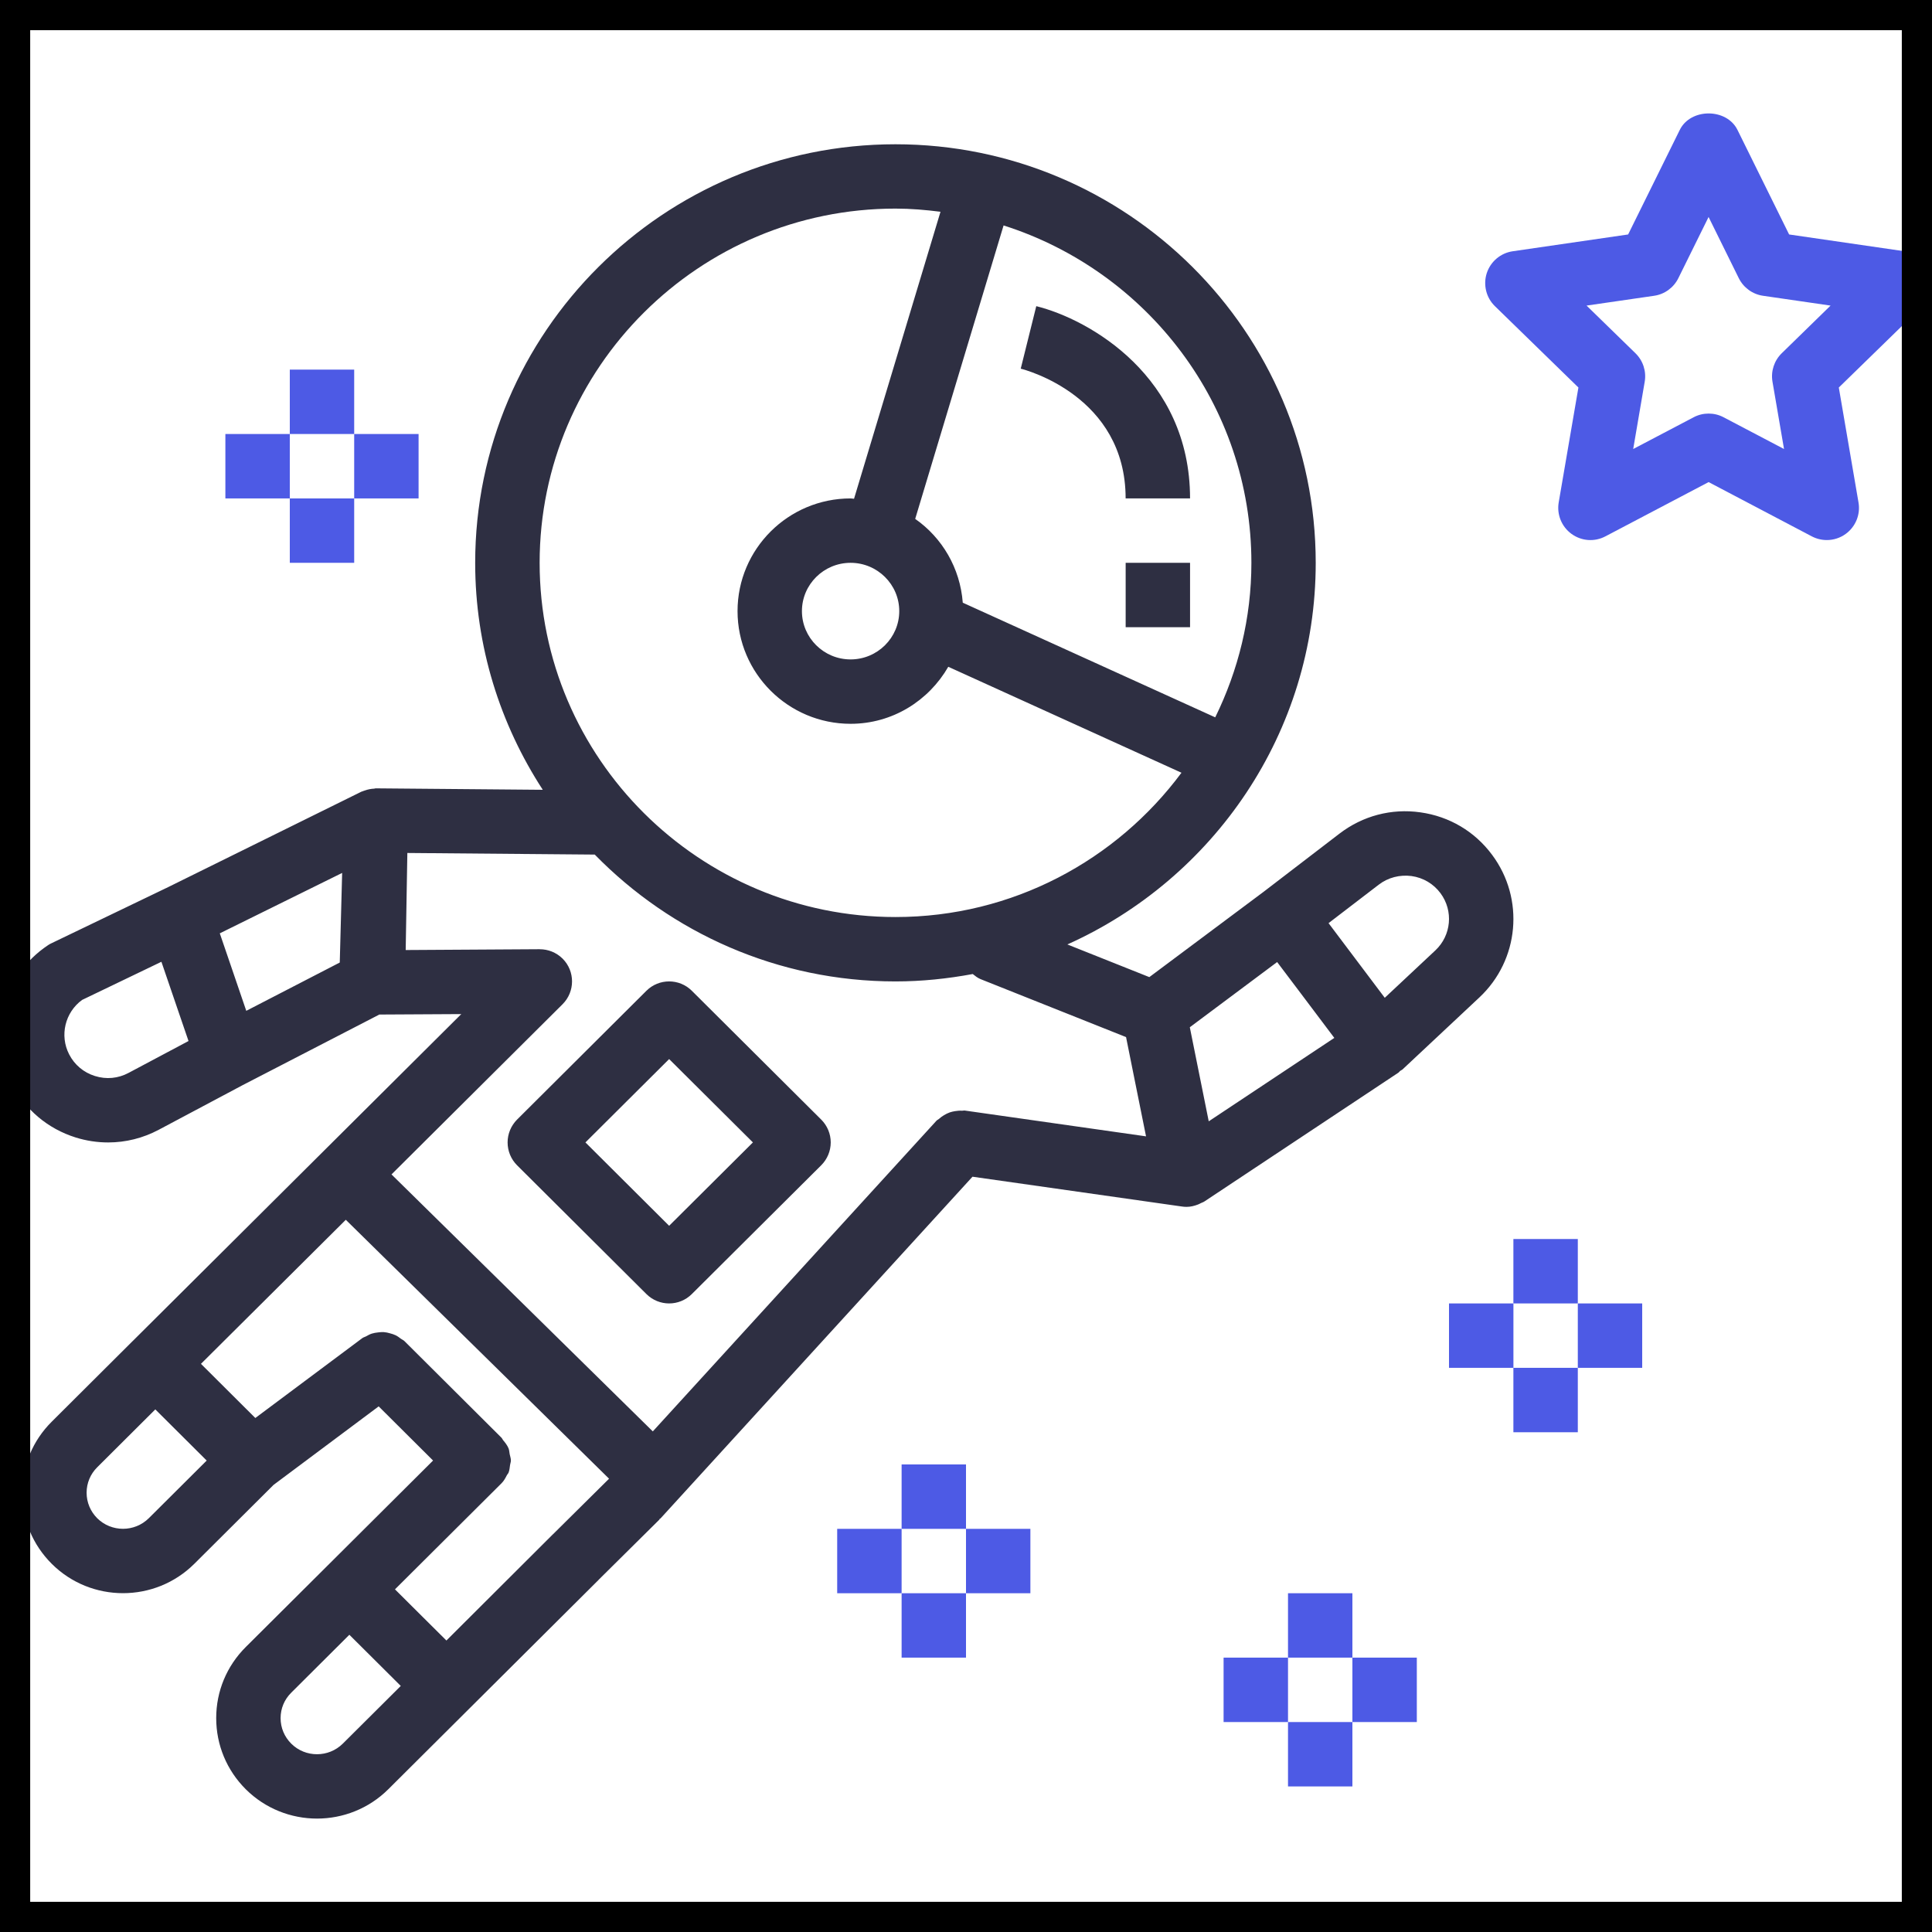
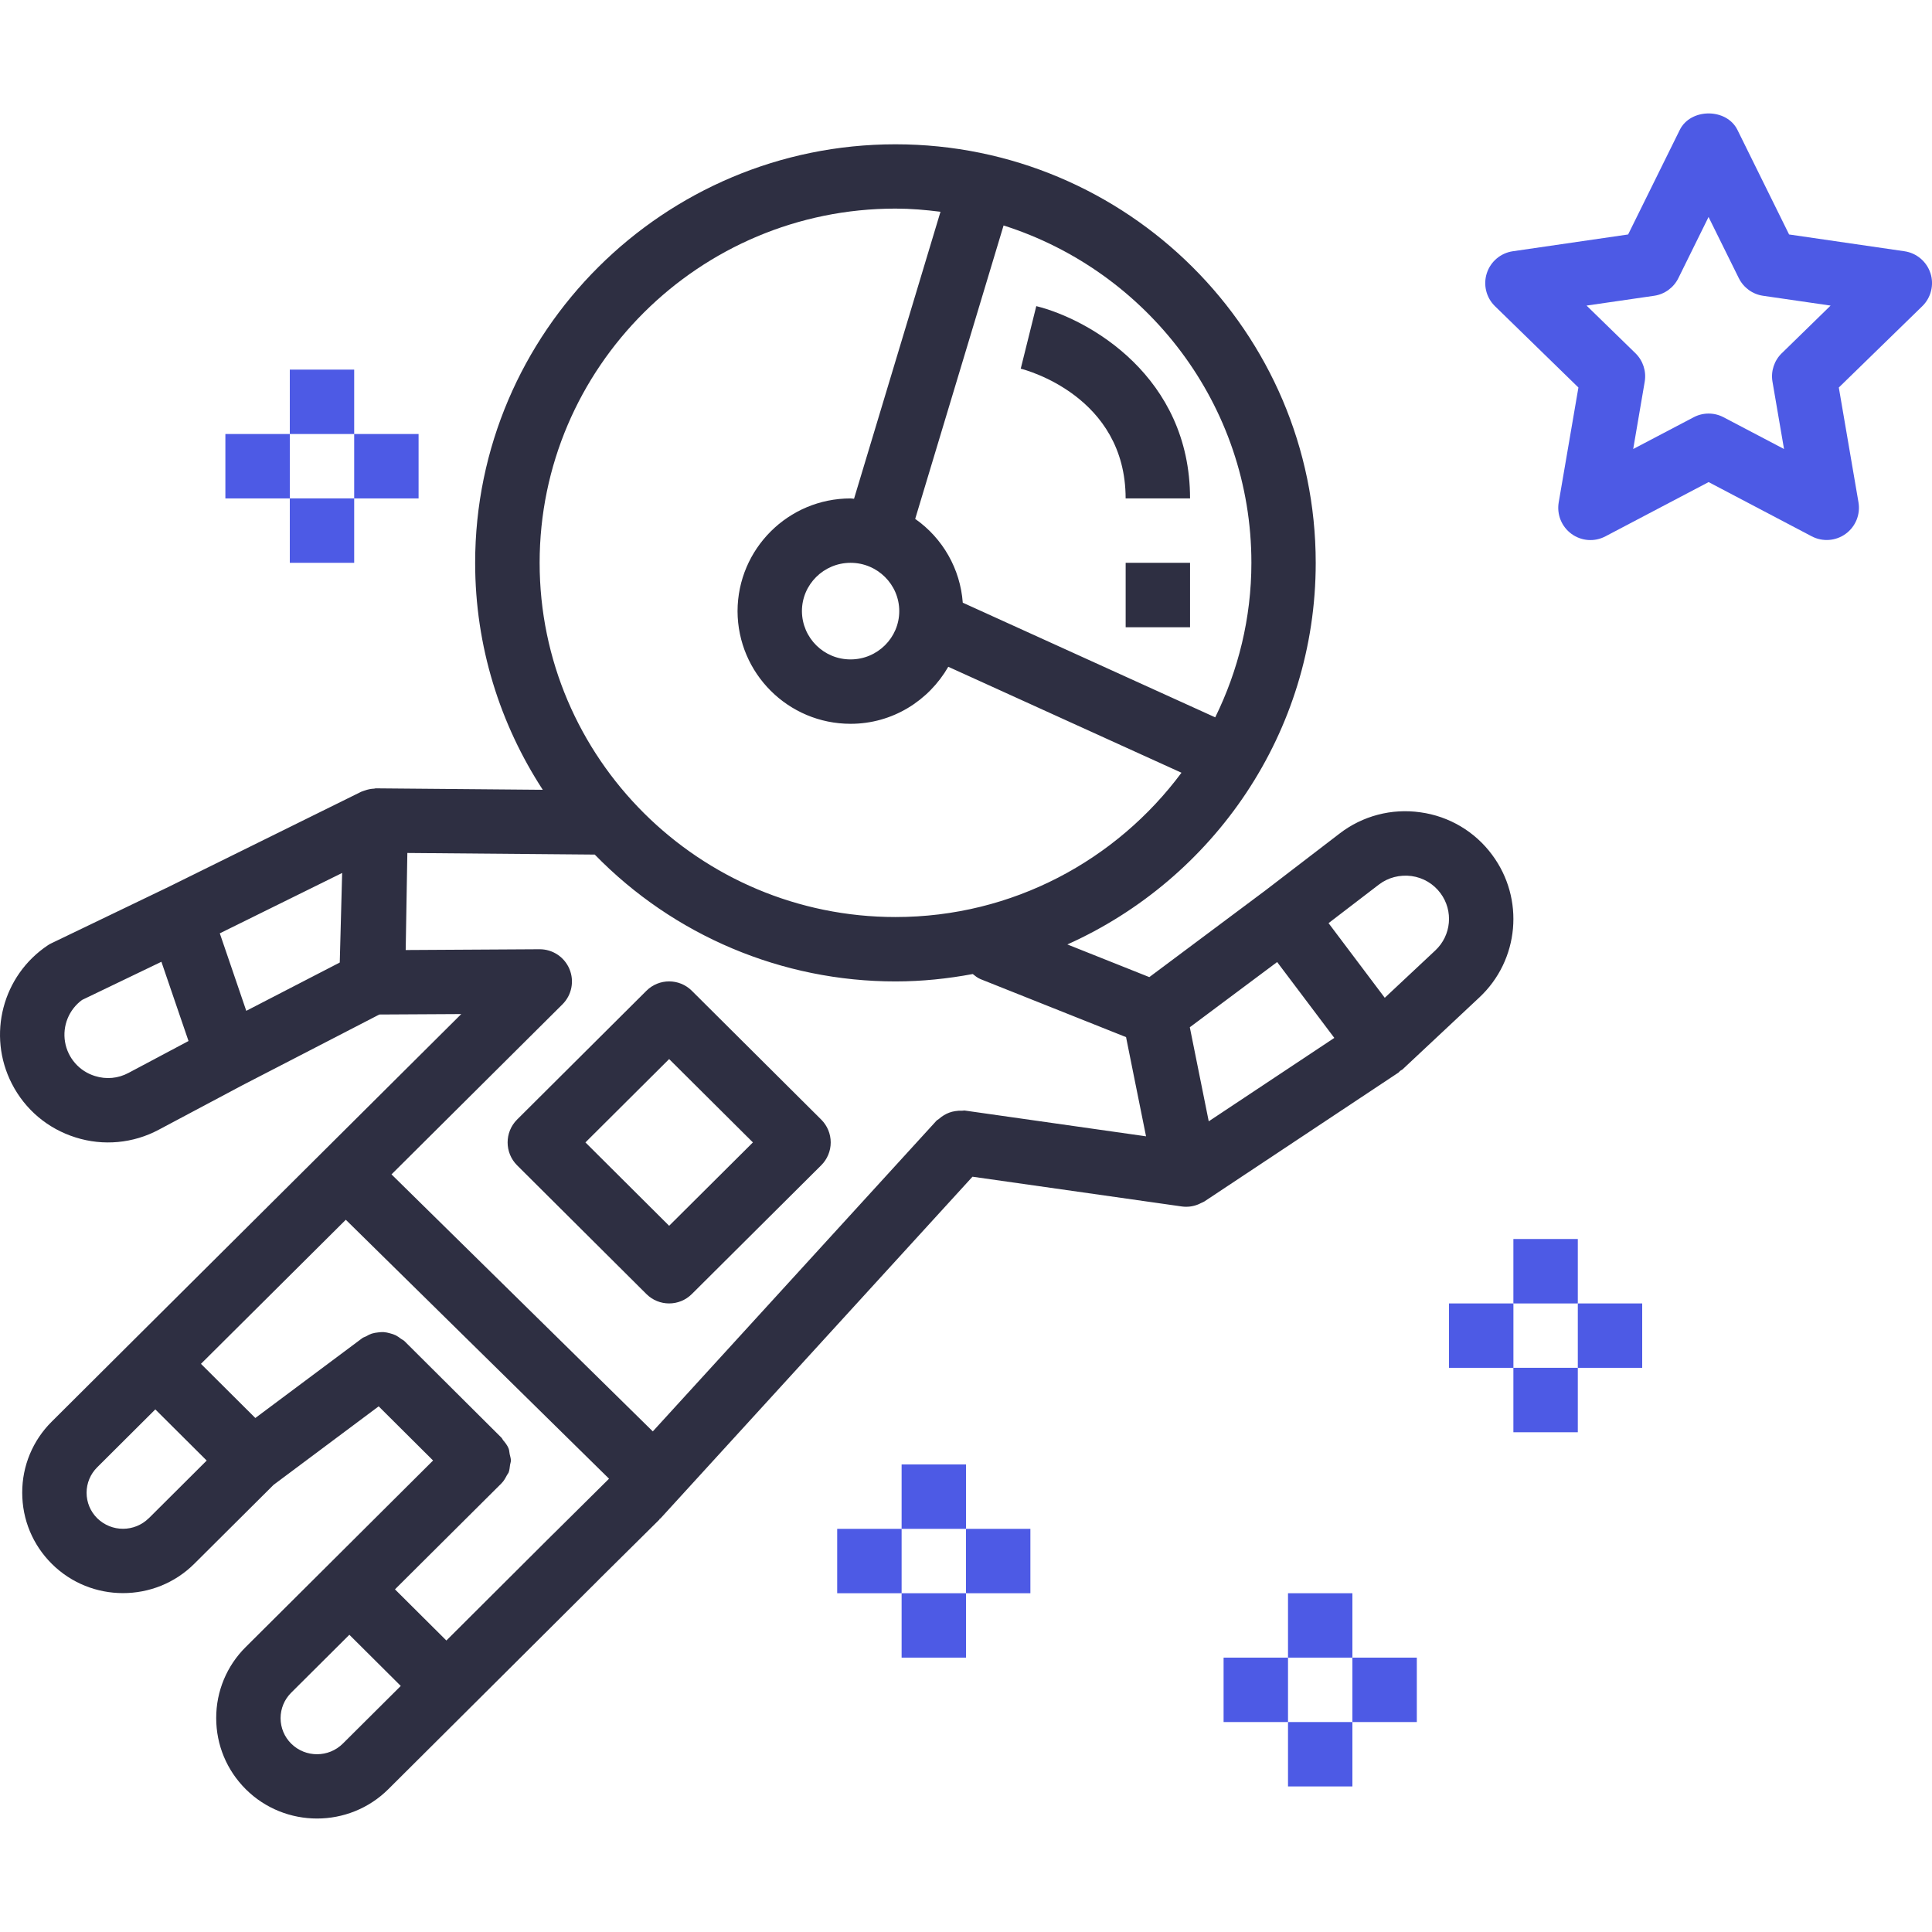
- <svg xmlns="http://www.w3.org/2000/svg" width="64" height="64" viewBox="0 0 64 64" fill="none">
-   <path d="M63.948 9.048C63.822 8.663 63.489 8.381 63.087 8.323L59.267 7.767L57.557 4.305C57.198 3.575 56.002 3.575 55.644 4.305L53.934 7.767L50.113 8.323C49.711 8.381 49.378 8.662 49.251 9.048C49.127 9.434 49.23 9.859 49.521 10.142L52.287 12.837L51.634 16.643C51.566 17.043 51.73 17.447 52.058 17.686C52.39 17.927 52.823 17.957 53.182 17.767L56.6 15.97L60.017 17.767C60.173 17.849 60.345 17.89 60.515 17.89C60.735 17.89 60.956 17.822 61.142 17.686C61.47 17.447 61.635 17.043 61.565 16.643L60.913 12.837L63.679 10.142C63.968 9.858 64.073 9.434 63.948 9.048ZM59.022 11.702C58.772 11.946 58.656 12.3 58.716 12.646L59.098 14.874L57.097 13.823C56.941 13.74 56.771 13.7 56.6 13.7C56.429 13.7 56.26 13.74 56.103 13.823L54.102 14.874L54.483 12.646C54.543 12.3 54.428 11.947 54.177 11.702L52.557 10.123L54.795 9.798C55.143 9.748 55.442 9.529 55.598 9.214L56.599 7.188L57.599 9.214C57.755 9.529 58.055 9.748 58.403 9.798L60.64 10.123L59.022 11.702Z" fill="#4D5AE5" />
-   <path d="M52.267 41.044H50.133V43.178H52.267V41.044Z" fill="#4D5AE5" />
-   <path d="M52.267 45.311H50.133V47.445H52.267V45.311Z" fill="#4D5AE5" />
-   <path d="M54.4 43.178H52.267V45.311H54.4V43.178Z" fill="#4D5AE5" />
-   <path d="M50.134 43.178H48V45.311H50.134V43.178Z" fill="#4D5AE5" />
-   <path d="M44.8 52.778H42.667V54.911H44.8V52.778Z" fill="#4D5AE5" />
-   <path d="M44.8 57.045H42.667V59.178H44.8V57.045Z" fill="#4D5AE5" />
-   <path d="M46.934 54.911H44.8V57.045H46.934V54.911Z" fill="#4D5AE5" />
-   <path d="M42.667 54.911H40.533V57.045H42.667V54.911Z" fill="#4D5AE5" />
-   <path d="M32 48.511H29.867V50.645H32V48.511Z" fill="#4D5AE5" />
-   <path d="M32 52.778H29.867V54.911H32V52.778Z" fill="#4D5AE5" />
-   <path d="M34.133 50.645H32V52.778H34.133V50.645Z" fill="#4D5AE5" />
-   <path d="M29.867 50.645H27.733V52.778H29.867V50.645Z" fill="#4D5AE5" />
-   <path d="M11.733 12.244H9.6V14.377H11.733V12.244Z" fill="#4D5AE5" />
-   <path d="M11.733 16.511H9.6V18.644H11.733V16.511Z" fill="#4D5AE5" />
-   <path d="M13.866 14.377H11.733V16.511H13.866V14.377Z" fill="#4D5AE5" />
-   <path d="M9.6 14.377H7.466V16.511H9.6V14.377Z" fill="#4D5AE5" />
-   <path d="M49.429 28.319C48.855 27.543 48.011 27.044 47.053 26.91C46.091 26.773 45.141 27.026 44.373 27.614L41.87 29.533L41.869 29.534L38.073 32.368L35.358 31.286C40.2 29.114 43.585 24.27 43.585 18.646C43.585 11 37.34 4.779 29.663 4.779C21.986 4.779 15.741 11 15.741 18.646C15.741 21.418 16.569 23.994 17.98 26.163L12.453 26.115C12.45 26.115 12.447 26.115 12.443 26.115C12.426 26.115 12.412 26.123 12.396 26.125C12.291 26.129 12.187 26.15 12.086 26.186C12.06 26.196 12.034 26.201 12.009 26.213C11.996 26.218 11.984 26.22 11.971 26.226L5.505 29.419C5.504 29.419 5.503 29.419 5.503 29.419L1.716 31.241C1.674 31.259 1.631 31.283 1.59 31.311C0.08 32.316 -0.434 34.289 0.393 35.902C0.834 36.759 1.583 37.391 2.505 37.68C2.86 37.791 3.223 37.845 3.584 37.845C4.163 37.845 4.737 37.703 5.262 37.423L8.038 35.947L12.566 33.608L15.28 33.593L4.396 44.424C4.395 44.425 4.394 44.425 4.393 44.426L1.716 47.093C1.083 47.722 0.735 48.557 0.735 49.448C0.735 50.337 1.083 51.175 1.716 51.805C2.365 52.452 3.22 52.776 4.074 52.776C4.93 52.776 5.783 52.452 6.435 51.805L9.063 49.188L12.544 46.588L14.346 48.382L10.823 51.89C10.822 51.892 10.821 51.892 10.82 51.893L8.142 54.559C7.51 55.189 7.162 56.024 7.162 56.914C7.162 57.804 7.51 58.641 8.142 59.272C8.792 59.918 9.647 60.243 10.502 60.243C11.356 60.243 12.212 59.918 12.862 59.272L15.541 56.605L19.826 52.339C19.827 52.337 19.827 52.336 19.828 52.335L21.847 50.335L21.839 50.328C21.852 50.315 21.87 50.311 21.883 50.297L32.215 38.98L39.157 39.968C39.207 39.976 39.257 39.979 39.307 39.979C39.437 39.979 39.561 39.948 39.682 39.902C39.717 39.889 39.748 39.872 39.781 39.855C39.819 39.836 39.86 39.825 39.896 39.801L46.323 35.534C46.347 35.518 46.359 35.492 46.382 35.475C46.407 35.455 46.439 35.447 46.463 35.424L49.006 33.042C50.329 31.803 50.511 29.772 49.429 28.319ZM4.261 35.54C3.914 35.726 3.521 35.763 3.144 35.644C2.771 35.528 2.468 35.273 2.291 34.928C1.968 34.301 2.155 33.537 2.719 33.124L5.347 31.86L5.979 33.709L6.245 34.485L4.261 35.54ZM11.255 31.885L8.158 33.485L7.648 31.991L7.281 30.918L11.334 28.917L11.255 31.885ZM41.454 18.644C41.454 20.481 41.016 22.213 40.256 23.763L31.893 19.965C31.806 18.818 31.211 17.814 30.317 17.189L33.245 7.468C38 8.981 41.454 13.417 41.454 18.644ZM17.876 18.644C17.876 12.175 23.165 6.91 29.665 6.91C30.171 6.91 30.666 6.953 31.155 7.015L28.291 16.522C28.253 16.521 28.216 16.511 28.177 16.511C26.112 16.511 24.432 18.185 24.432 20.244C24.432 22.303 26.112 23.977 28.177 23.977C29.566 23.977 30.766 23.211 31.413 22.088L39.138 25.598C36.989 28.491 33.549 30.378 29.665 30.378C23.165 30.378 17.876 25.113 17.876 18.644ZM29.789 20.244C29.789 21.126 29.065 21.844 28.177 21.844C27.288 21.844 26.565 21.126 26.565 20.244C26.565 19.362 27.288 18.644 28.177 18.644C29.065 18.644 29.789 19.362 29.789 20.244ZM4.93 50.292C4.457 50.761 3.692 50.76 3.221 50.294C2.994 50.066 2.869 49.767 2.869 49.448C2.869 49.13 2.994 48.83 3.221 48.605L5.145 46.688L6.847 48.383L4.93 50.292ZM11.357 57.759C10.885 58.228 10.119 58.229 9.648 57.761C9.42 57.533 9.295 57.234 9.295 56.915C9.295 56.597 9.42 56.297 9.648 56.072L11.573 54.154L12.378 54.955L13.276 55.849L11.357 57.759ZM18.321 50.822C18.32 50.823 18.319 50.823 18.317 50.824L14.788 54.344L13.982 53.543L13.084 52.649L16.611 49.138C16.611 49.138 16.611 49.138 16.611 49.137C16.612 49.136 16.613 49.136 16.614 49.135C16.694 49.055 16.744 48.959 16.793 48.864C16.807 48.837 16.834 48.813 16.846 48.784C16.879 48.702 16.884 48.614 16.897 48.527C16.903 48.478 16.924 48.432 16.924 48.382C16.924 48.311 16.899 48.241 16.884 48.171C16.871 48.107 16.871 48.042 16.847 47.98C16.806 47.88 16.737 47.791 16.664 47.705C16.644 47.681 16.637 47.651 16.614 47.629C16.614 47.629 16.614 47.629 16.613 47.629C16.612 47.628 16.612 47.626 16.611 47.625L13.397 44.425C13.363 44.391 13.319 44.377 13.281 44.348C13.224 44.304 13.17 44.264 13.107 44.233C13.046 44.203 12.984 44.185 12.92 44.168C12.852 44.148 12.786 44.133 12.714 44.128C12.649 44.124 12.588 44.13 12.523 44.138C12.452 44.146 12.385 44.156 12.315 44.178C12.248 44.2 12.188 44.233 12.127 44.268C12.087 44.29 12.042 44.298 12.005 44.325L8.458 46.973L6.657 45.179L11.455 40.407L20.176 48.984L18.321 50.822ZM31.958 36.788C31.927 36.784 31.899 36.796 31.868 36.794C31.79 36.789 31.715 36.795 31.637 36.808C31.577 36.818 31.519 36.83 31.461 36.85C31.393 36.874 31.331 36.906 31.268 36.944C31.209 36.98 31.154 37.019 31.102 37.067C31.076 37.089 31.045 37.1 31.022 37.125L21.625 47.417L12.969 38.904L18.635 33.267C19.052 32.851 19.055 32.176 18.639 31.758C18.428 31.548 18.152 31.444 17.876 31.445V31.444L13.439 31.471L13.494 28.256L19.702 28.309C22.232 30.897 25.761 32.511 29.665 32.511C30.54 32.511 31.393 32.42 32.224 32.266C32.304 32.33 32.383 32.395 32.483 32.435L37.302 34.355L37.607 35.872L37.964 37.643L31.958 36.788ZM40.041 37.145L39.414 34.029L42.307 31.869L43.065 32.873L44.201 34.382L40.041 37.145ZM47.548 31.483L45.872 33.053L44.01 30.58L45.673 29.306C45.983 29.067 46.374 28.97 46.758 29.02C47.145 29.074 47.486 29.276 47.718 29.588C48.152 30.172 48.078 30.986 47.548 31.483Z" fill="#2E2F42" />
-   <path d="M27.204 37.088L22.918 32.821C22.503 32.407 21.829 32.407 21.413 32.821L17.128 37.088C16.928 37.29 16.815 37.561 16.815 37.844C16.815 38.128 16.927 38.4 17.128 38.601L21.413 42.867C21.621 43.074 21.894 43.178 22.166 43.178C22.438 43.178 22.711 43.074 22.918 42.867L27.204 38.601C27.405 38.4 27.519 38.128 27.519 37.844C27.519 37.561 27.406 37.289 27.204 37.088ZM22.166 40.606L19.393 37.844L22.166 35.083L24.941 37.844L22.166 40.606Z" fill="#2E2F42" />
-   <path d="M34.328 10.142L33.813 12.213C33.955 12.248 37.288 13.117 37.288 16.511H39.422C39.422 12.476 36.091 10.58 34.328 10.142Z" fill="#2E2F42" />
-   <path d="M39.422 18.644H37.289V20.777H39.422V18.644Z" fill="#2E2F42" />
-   <rect x="0.5" y="0.5" width="63" height="63" stroke="black" />
+ <svg xmlns="http://www.w3.org/2000/svg" width="64" height="64" fill="none">
+   <path fill="#4D5AE5" d="M63.948 9.048a1.068 1.068 0 0 0-.86-.725l-3.822-.556-1.71-3.462c-.358-.73-1.553-.73-1.912 0l-1.71 3.462-3.82.556a1.067 1.067 0 0 0-.592 1.819l2.765 2.695-.653 3.806c-.068.4.096.804.424 1.043.332.241.765.271 1.124.081L56.6 15.97l3.417 1.797a1.068 1.068 0 0 0 1.548-1.124l-.652-3.806 2.766-2.695a1.07 1.07 0 0 0 .27-1.094Zm-4.926 2.654c-.25.244-.366.598-.306.944l.382 2.228-2.001-1.051a1.064 1.064 0 0 0-.994 0l-2.001 1.051.381-2.228a1.068 1.068 0 0 0-.306-.944l-1.62-1.579 2.238-.325c.348-.05.647-.269.803-.584l1-2.026L57.6 9.214c.156.315.456.534.804.584l2.237.325-1.618 1.579ZM52.267 41.044h-2.134v2.134h2.134v-2.134ZM52.267 45.311h-2.134v2.134h2.134V45.31Z" />
+   <path fill="#4D5AE5" d="M54.4 43.178h-2.133v2.133H54.4v-2.133ZM50.134 43.178H48v2.133h2.134v-2.133ZM44.8 52.778h-2.133v2.133H44.8v-2.133ZM44.8 57.045h-2.133v2.133H44.8v-2.133ZM46.934 54.911H44.8v2.134h2.134V54.91Z" />
+   <path fill="#4D5AE5" d="M42.667 54.911h-2.134v2.134h2.134V54.91ZM32 48.511h-2.133v2.134H32V48.51ZM32 52.778h-2.133v2.133H32v-2.133ZM34.133 50.645H32v2.133h2.133v-2.133ZM29.867 50.645h-2.134v2.133h2.134v-2.133ZM11.733 12.244H9.6v2.133h2.133v-2.133ZM11.733 16.51H9.6v2.134h2.133v-2.133ZM13.866 14.377h-2.133v2.134h2.133v-2.134ZM9.6 14.377H7.466v2.134H9.6v-2.134Z" />
+   <path fill="#2E2F42" d="M49.43 28.319a3.548 3.548 0 0 0-2.377-1.41 3.553 3.553 0 0 0-2.68.705l-2.503 1.919h-.001l-3.796 2.835-2.715-1.082c4.842-2.172 8.227-7.016 8.227-12.64C43.585 11 37.34 4.78 29.663 4.78 21.986 4.78 15.74 11 15.74 18.646c0 2.771.828 5.348 2.24 7.517l-5.528-.048h-.01c-.017 0-.03.009-.047.01-.105.004-.209.025-.31.061-.026.01-.052.015-.077.027-.013.005-.025.006-.038.013l-6.466 3.193h-.002l-3.787 1.822a.82.82 0 0 0-.126.07A3.56 3.56 0 0 0 .393 35.9c.44.858 1.19 1.49 2.112 1.779a3.558 3.558 0 0 0 2.757-.257l2.776-1.476 4.528-2.339 2.714-.015-10.884 10.83c0 .002-.002.002-.003.003l-2.677 2.666a3.298 3.298 0 0 0-.98 2.356c0 .89.347 1.727.98 2.357.65.647 1.504.97 2.358.97.856 0 1.709-.323 2.36-.97l2.629-2.617 3.481-2.6 1.802 1.794-3.523 3.508-.003.003-2.678 2.666a3.298 3.298 0 0 0-.98 2.355c0 .89.348 1.727.98 2.358.65.646 1.505.97 2.36.97.854 0 1.71-.324 2.36-.97l2.679-2.667 4.285-4.266c0-.002 0-.003.002-.004l2.019-2-.008-.007c.013-.013.031-.017.044-.031L32.215 38.98l6.942.987a1.052 1.052 0 0 0 .525-.066c.035-.013.066-.03.1-.047.038-.019.078-.03.114-.054l6.427-4.267c.024-.016.036-.041.059-.059.025-.02.057-.028.08-.05l2.544-2.383a3.558 3.558 0 0 0 .423-4.723ZM4.26 35.54c-.346.186-.74.223-1.116.104a1.43 1.43 0 0 1-.425-2.52l2.628-1.264.632 1.849.266.776L4.26 35.54Zm6.995-3.655-3.097 1.6-.51-1.494-.367-1.073 4.053-2-.079 2.967Zm30.199-13.241c0 1.837-.438 3.57-1.198 5.119l-8.363-3.798a3.722 3.722 0 0 0-1.576-2.776l2.928-9.72C38 8.98 41.454 13.416 41.454 18.643Zm-23.578 0c0-6.47 5.289-11.734 11.789-11.734.506 0 1 .043 1.49.105l-2.864 9.507c-.038 0-.075-.011-.114-.011a3.744 3.744 0 0 0-3.745 3.733 3.744 3.744 0 0 0 3.745 3.733c1.389 0 2.589-.766 3.236-1.889l7.725 3.51c-2.15 2.893-5.59 4.78-9.473 4.78-6.5 0-11.789-5.265-11.789-11.734Zm11.913 1.6c0 .882-.724 1.6-1.612 1.6a1.608 1.608 0 0 1-1.612-1.6c0-.882.723-1.6 1.612-1.6.888 0 1.612.718 1.612 1.6ZM4.929 50.292a1.217 1.217 0 0 1-1.708.002 1.187 1.187 0 0 1 0-1.689l1.924-1.917 1.702 1.695-1.917 1.91Zm6.428 7.467a1.216 1.216 0 0 1-1.71.002 1.188 1.188 0 0 1 0-1.689l1.926-1.918.805.801.898.894-1.919 1.91Zm6.964-6.937-.004.002-3.53 3.52-.805-.801-.898-.894 3.527-3.51v-.002s.002 0 .003-.002c.08-.08.13-.176.18-.27.013-.028.04-.052.052-.08.033-.083.038-.171.05-.258.007-.049.028-.095.028-.145 0-.071-.025-.14-.04-.211-.013-.064-.013-.13-.037-.191-.04-.1-.11-.189-.183-.275-.02-.024-.027-.054-.05-.076h-.001l-.002-.004-3.214-3.2c-.034-.034-.078-.048-.116-.077a1.026 1.026 0 0 0-.174-.115.99.99 0 0 0-.187-.065 1.024 1.024 0 0 0-.206-.04 1.035 1.035 0 0 0-.19.01 1.068 1.068 0 0 0-.209.04.987.987 0 0 0-.188.09c-.04.022-.085.03-.122.057l-3.547 2.648-1.801-1.794 4.798-4.773 8.72 8.578-1.854 1.838Zm13.637-14.034c-.03-.004-.06.008-.09.006a1.044 1.044 0 0 0-.23.014.983.983 0 0 0-.37.136c-.06.036-.114.075-.166.123-.026.022-.057.033-.08.058l-9.397 10.292-8.656-8.514 5.666-5.636a1.068 1.068 0 0 0-.759-1.822l-4.437.026.055-3.215 6.208.053a13.897 13.897 0 0 0 9.963 4.202c.875 0 1.728-.09 2.559-.245.08.064.159.129.26.17l4.818 1.92.305 1.516.357 1.77-6.006-.854Zm8.083.357-.627-3.116 2.893-2.16.758 1.005 1.136 1.508-4.16 2.763Zm7.507-5.662-1.676 1.57-1.862-2.473 1.663-1.274c.31-.24.701-.336 1.085-.286.387.054.728.256.96.568.434.584.36 1.398-.17 1.895Z" />
+   <path fill="#2E2F42" d="m27.204 37.088-4.286-4.267a1.066 1.066 0 0 0-1.505 0l-4.285 4.267a1.072 1.072 0 0 0 0 1.513l4.285 4.266a1.066 1.066 0 0 0 1.505 0l4.286-4.266a1.067 1.067 0 0 0 0-1.513Zm-5.038 3.518-2.773-2.762 2.773-2.761 2.775 2.761-2.775 2.762ZM34.328 10.142l-.515 2.071c.142.035 3.475.904 3.475 4.298h2.134c0-4.034-3.331-5.931-5.093-6.37ZM39.422 18.644h-2.133v2.134h2.133v-2.134Z" />
</svg>
